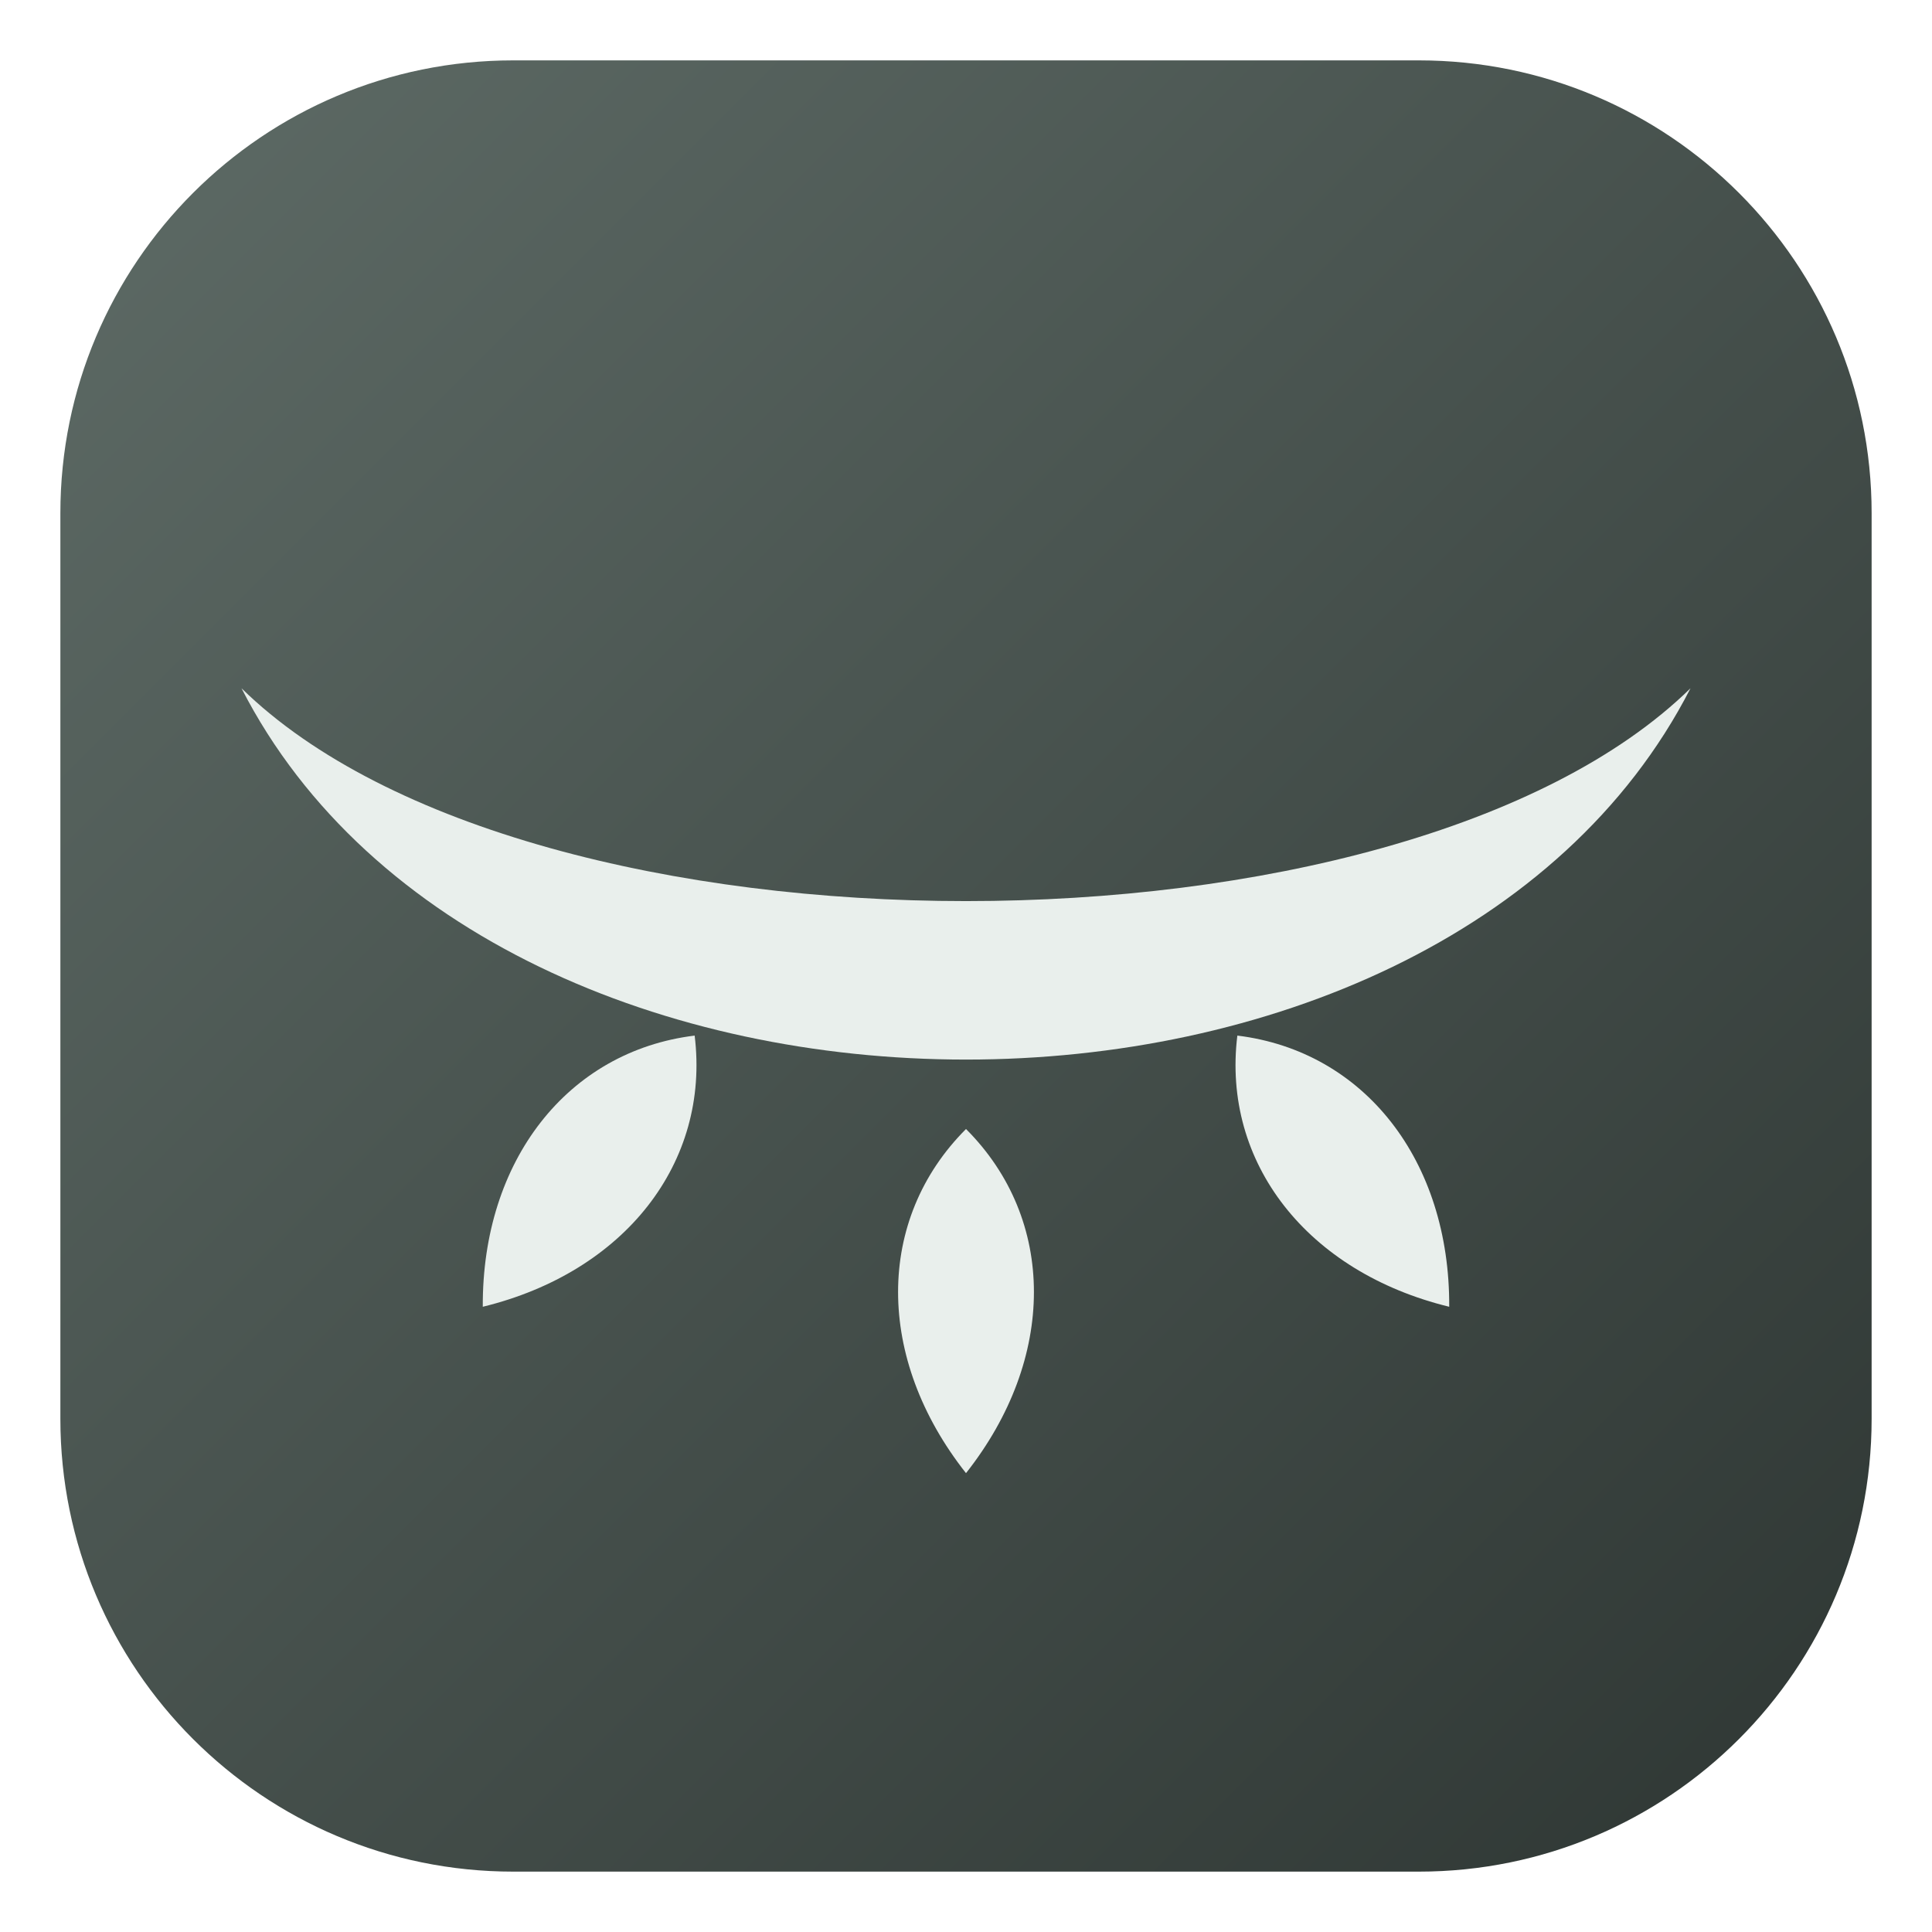
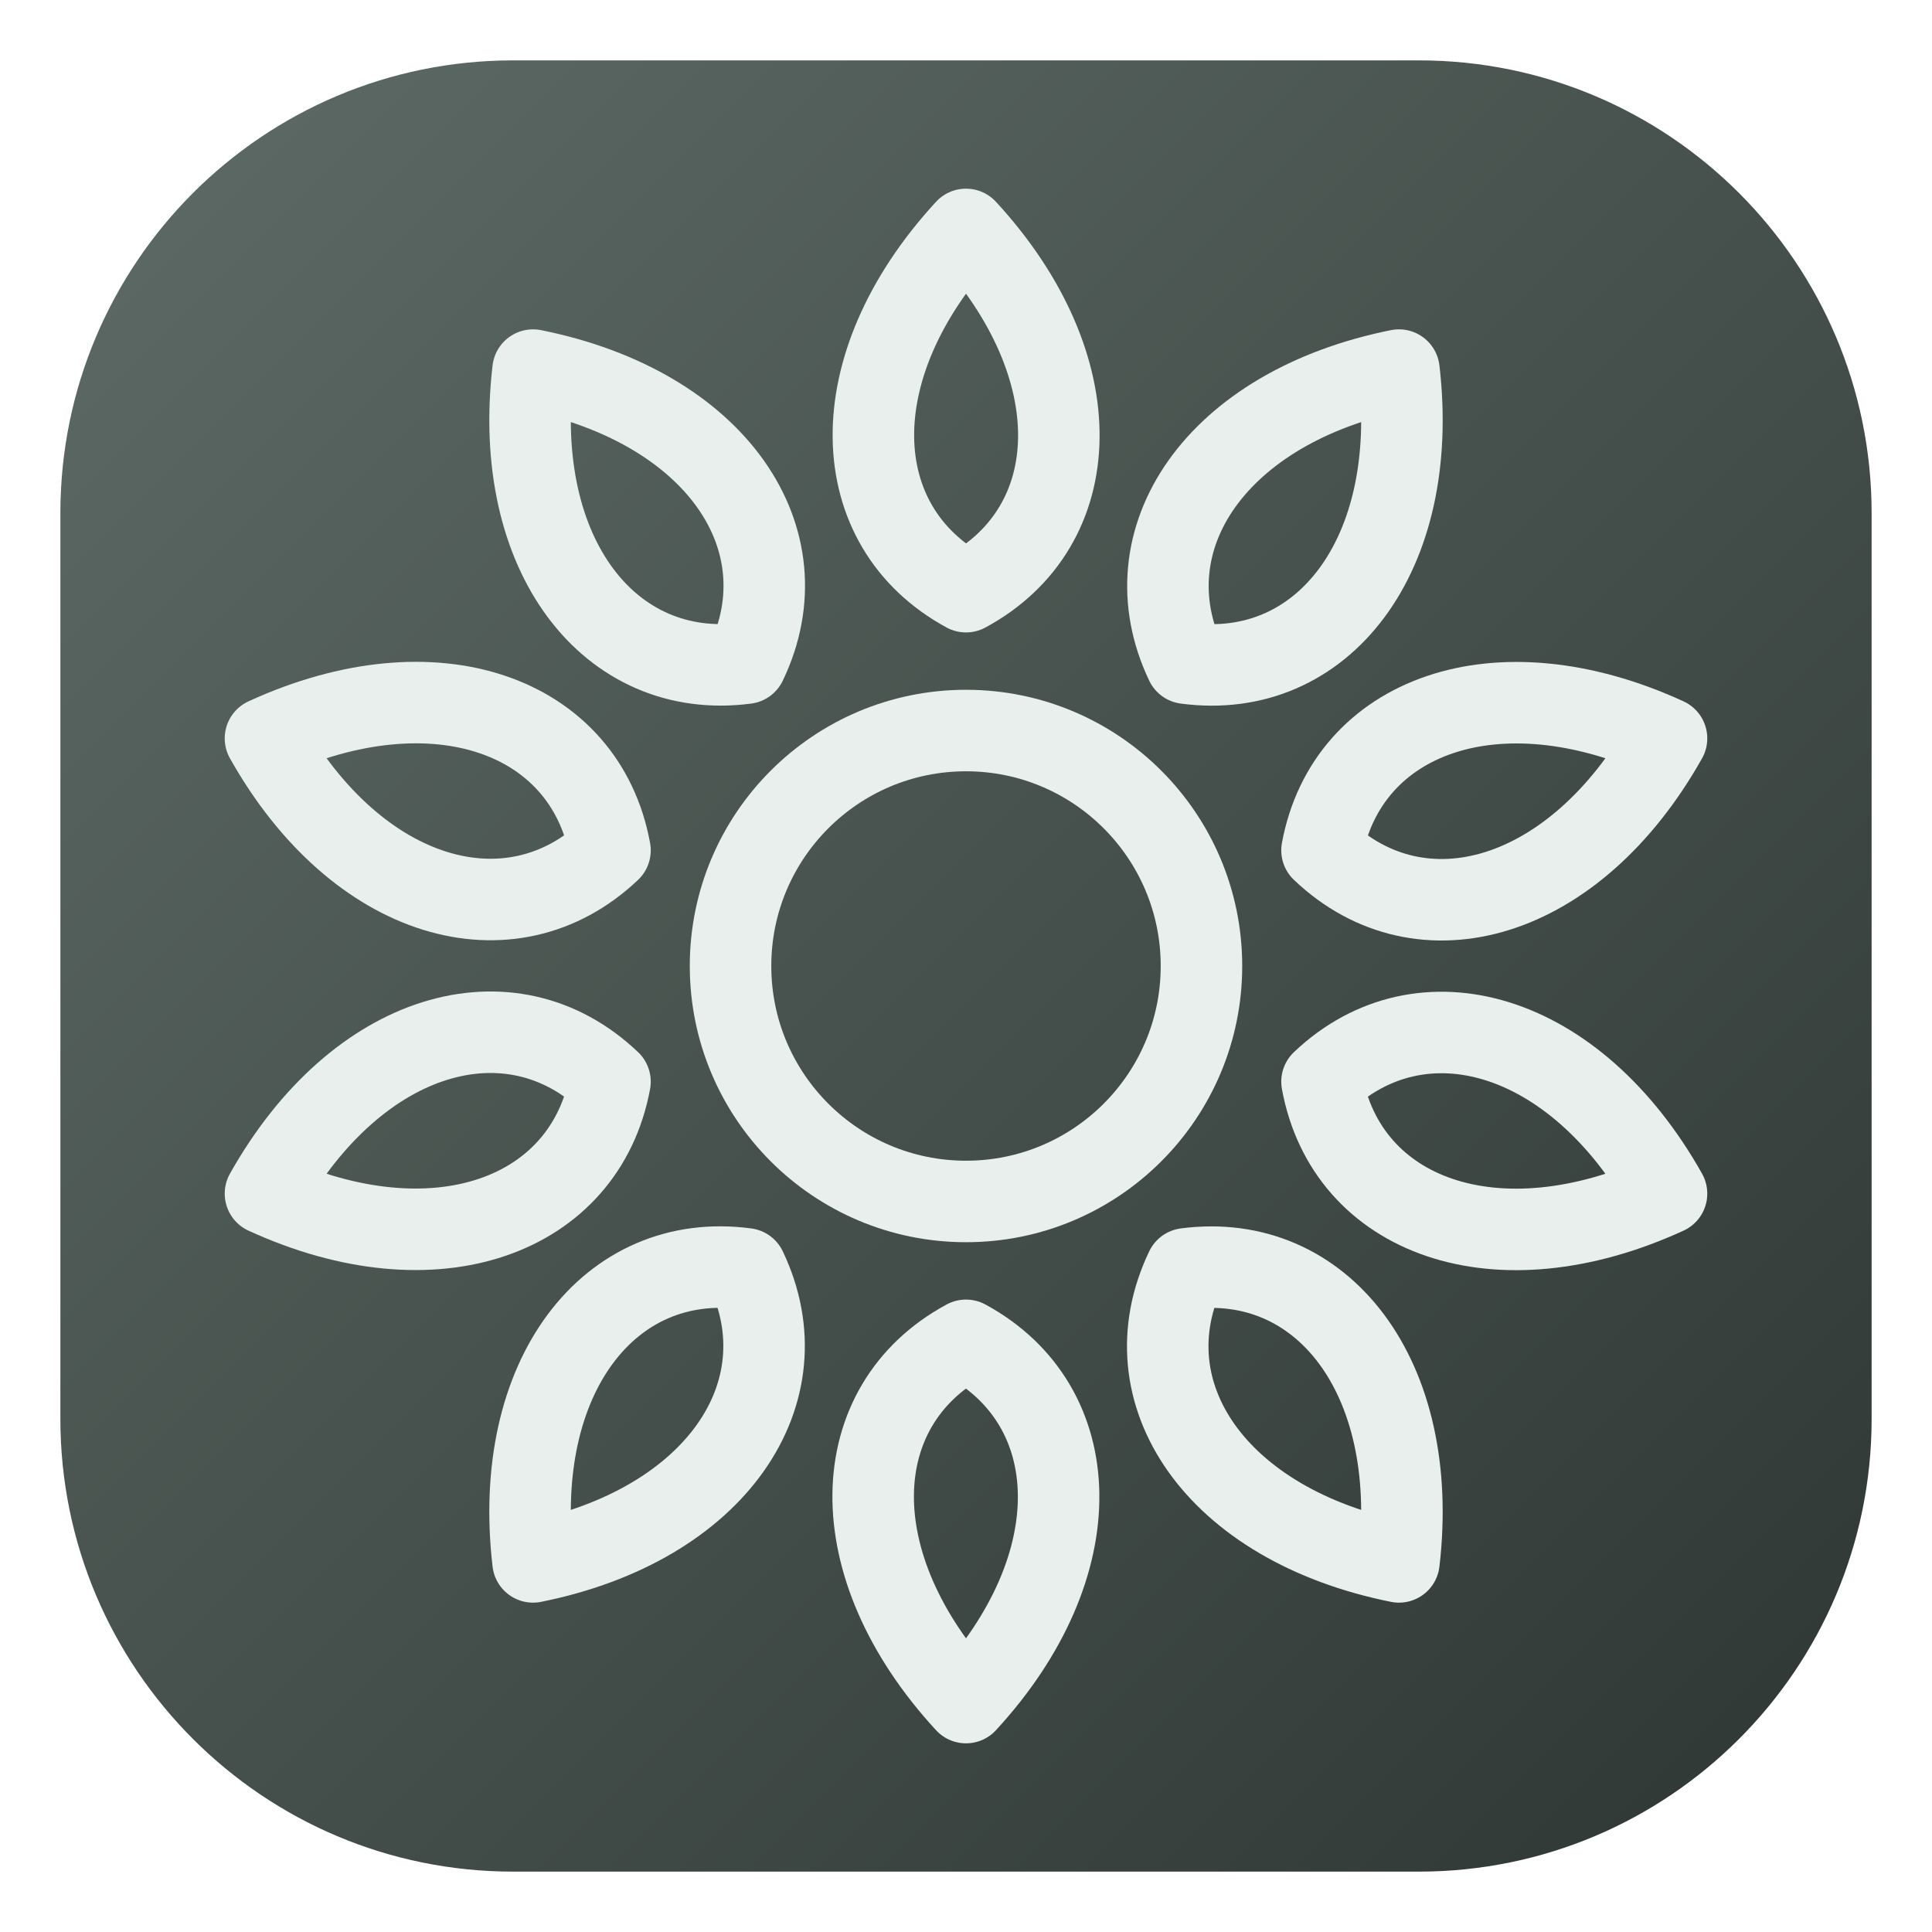
<svg xmlns="http://www.w3.org/2000/svg" viewBox="0 0 32 32">
  <defs>
    <linearGradient id="b" x1="0" y1="0" x2="1" y2="1">
      <stop offset="0" stop-color="#5E6B66" />
      <stop offset="1" stop-color="#2E3633" />
    </linearGradient>
  </defs>
  <rect x="1" y="1" width="30" height="30" rx="7.5" fill="url(#b)" />
-   <g transform="translate(16 11.4)" fill="#E9EFEC">
-     <path d="M-12 0 C-7.8 8.2 7.8 8.2 12 0 C 7.2 4.7 -7.2 4.7 -12 0 Z" />
-     <path id="l" d="M0 7.3 C 1.5 8.8 1.5 11.1 0 13 C -1.5 11.1 -1.5 8.8 0 7.3 Z" />
-     <use href="#l" transform="rotate(38)" />
-     <use href="#l" transform="rotate(-38)" />
+   <defs>
+     <path id="p" d="M0 -6.2 C2 -7.28 2.1 -9.92 0 -12.2 C-2.1 -9.92 -1.99 -7.28 0 -6.2Z" />
+   </defs>
+   <g transform="translate(16 16)" fill="none" stroke="#E9EFEC" stroke-width="1.35" stroke-linejoin="round">
+     <use href="#p" transform="rotate(0)" />
+     <use href="#p" transform="rotate(36)" />
+     <use href="#p" transform="rotate(72)" />
+     <use href="#p" transform="rotate(108)" />
+     <use href="#p" transform="rotate(144)" />
+     <use href="#p" transform="rotate(180)" />
+     <use href="#p" transform="rotate(216)" />
+     <use href="#p" transform="rotate(252)" />
+     <use href="#p" transform="rotate(288)" />
+     <use href="#p" transform="rotate(324)" />
+     <circle r="3.9" />
  </g>
</svg>
